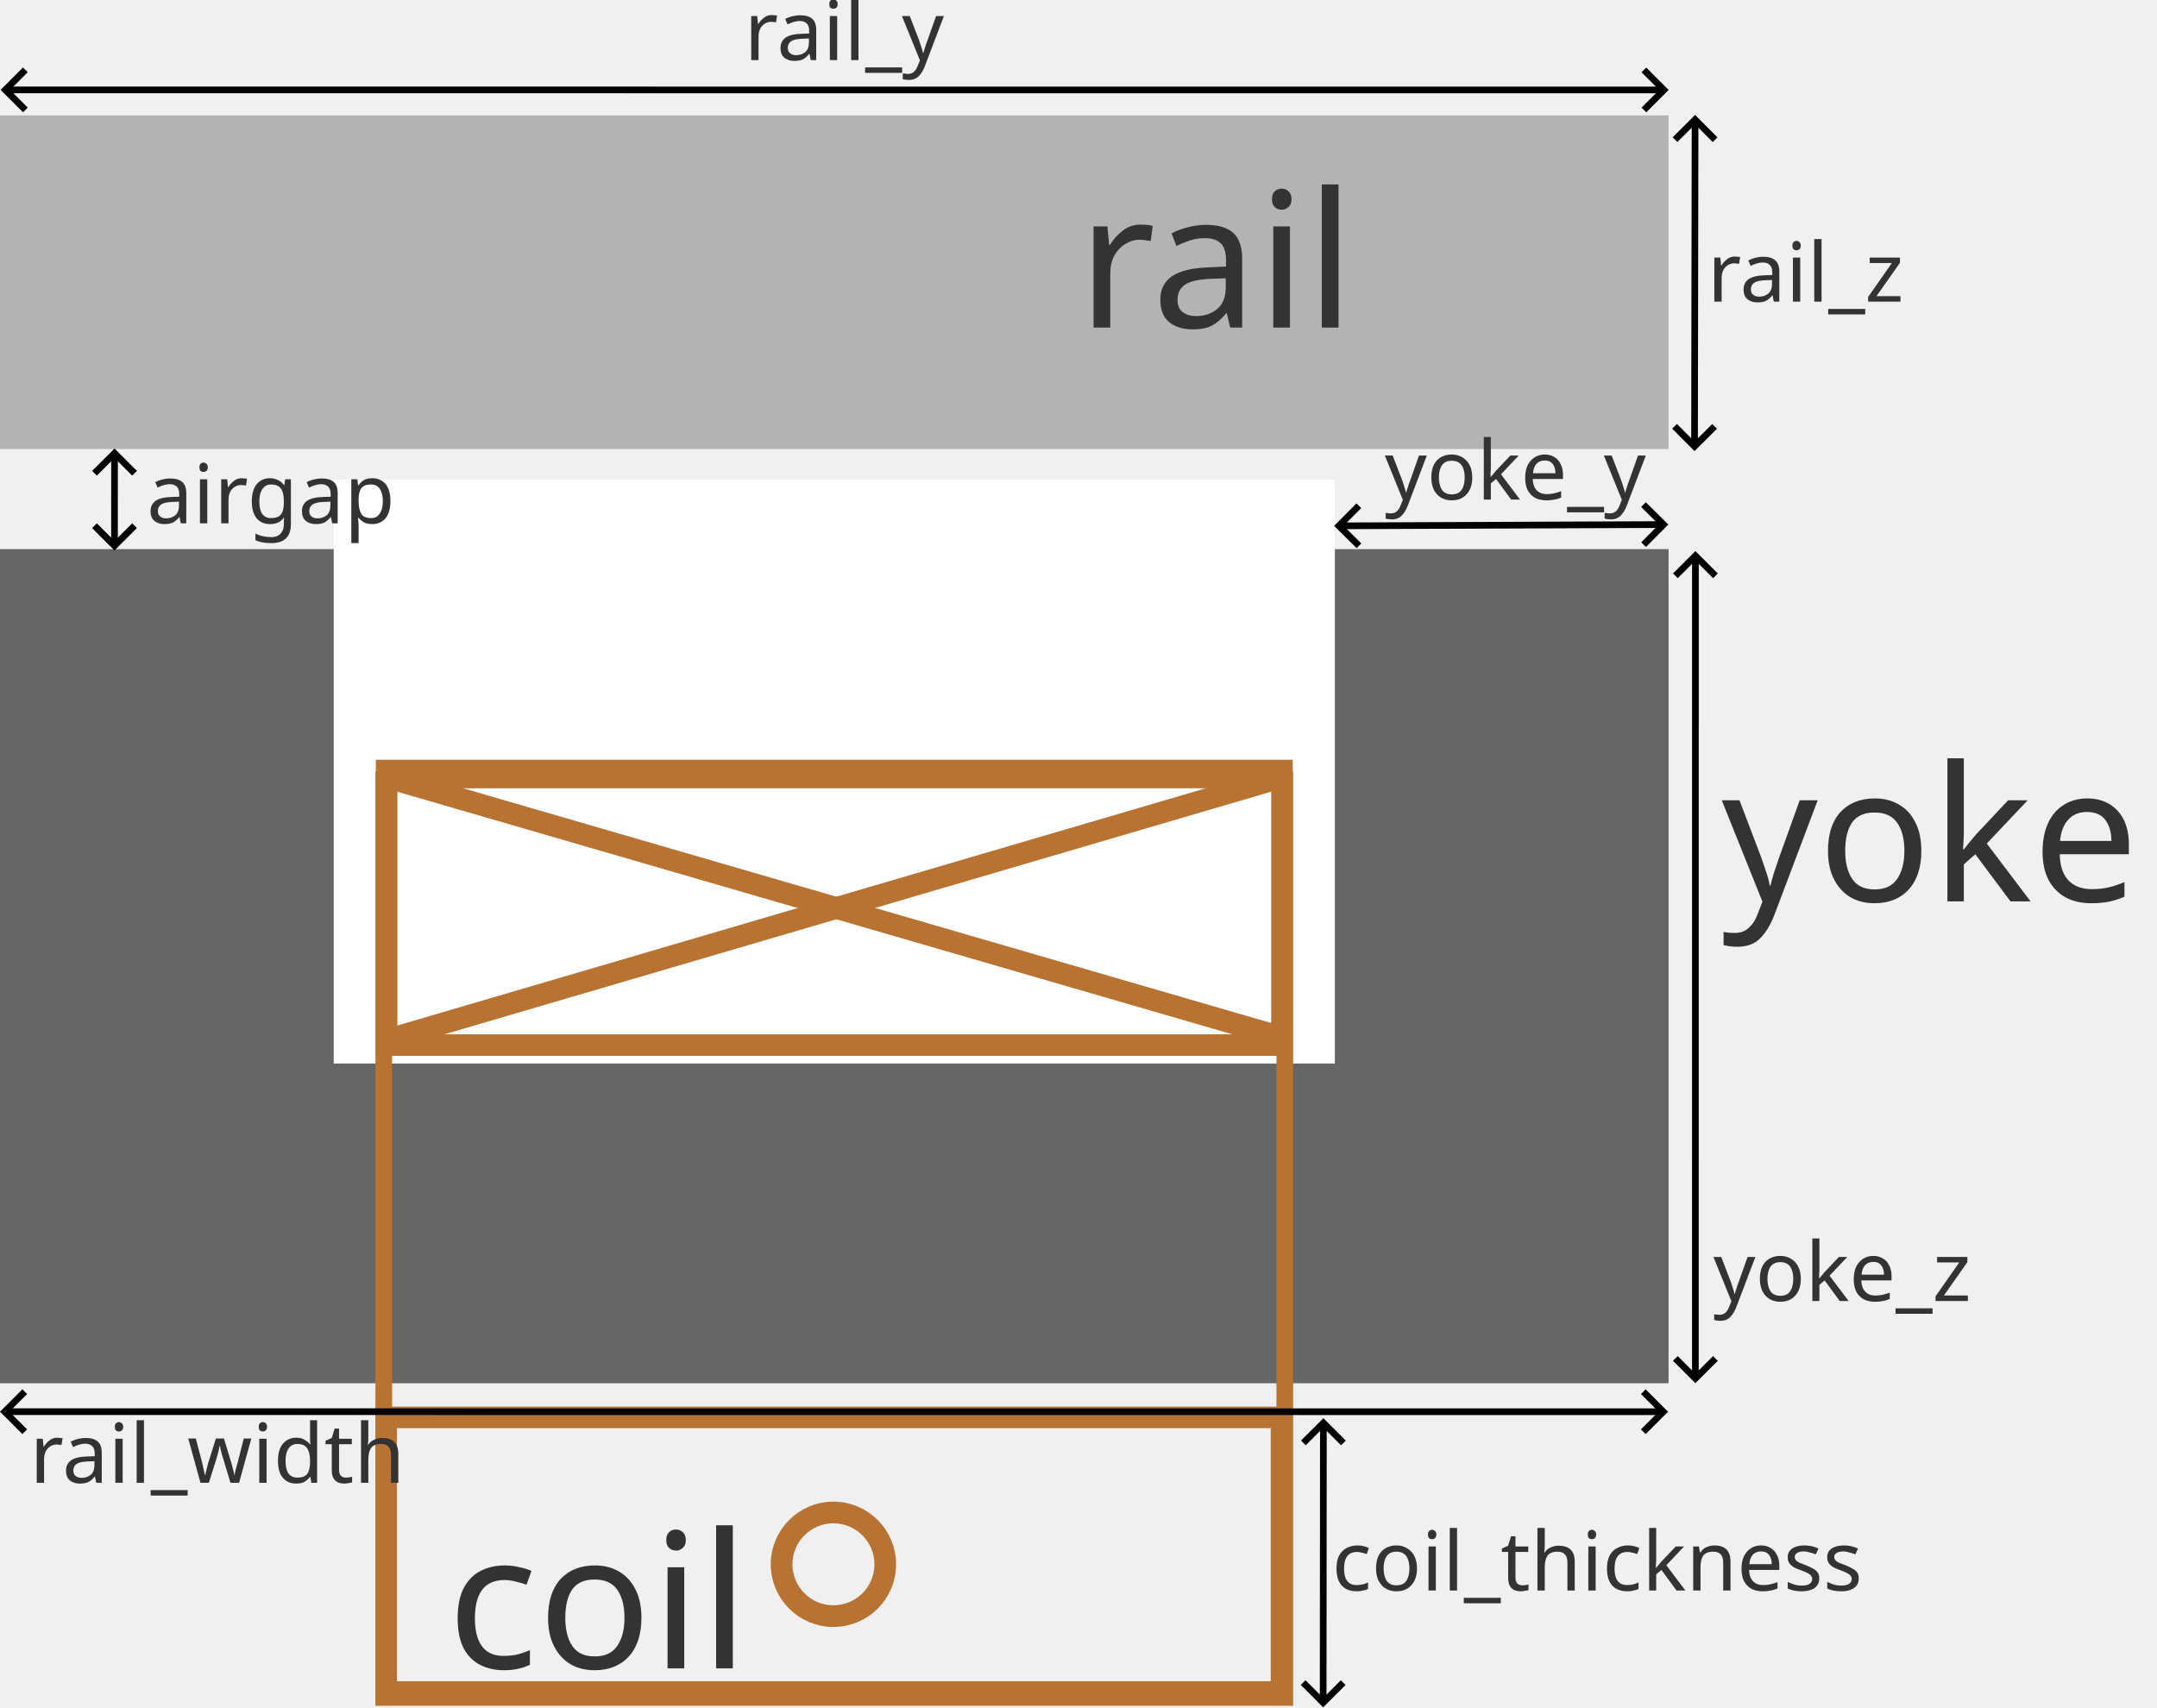
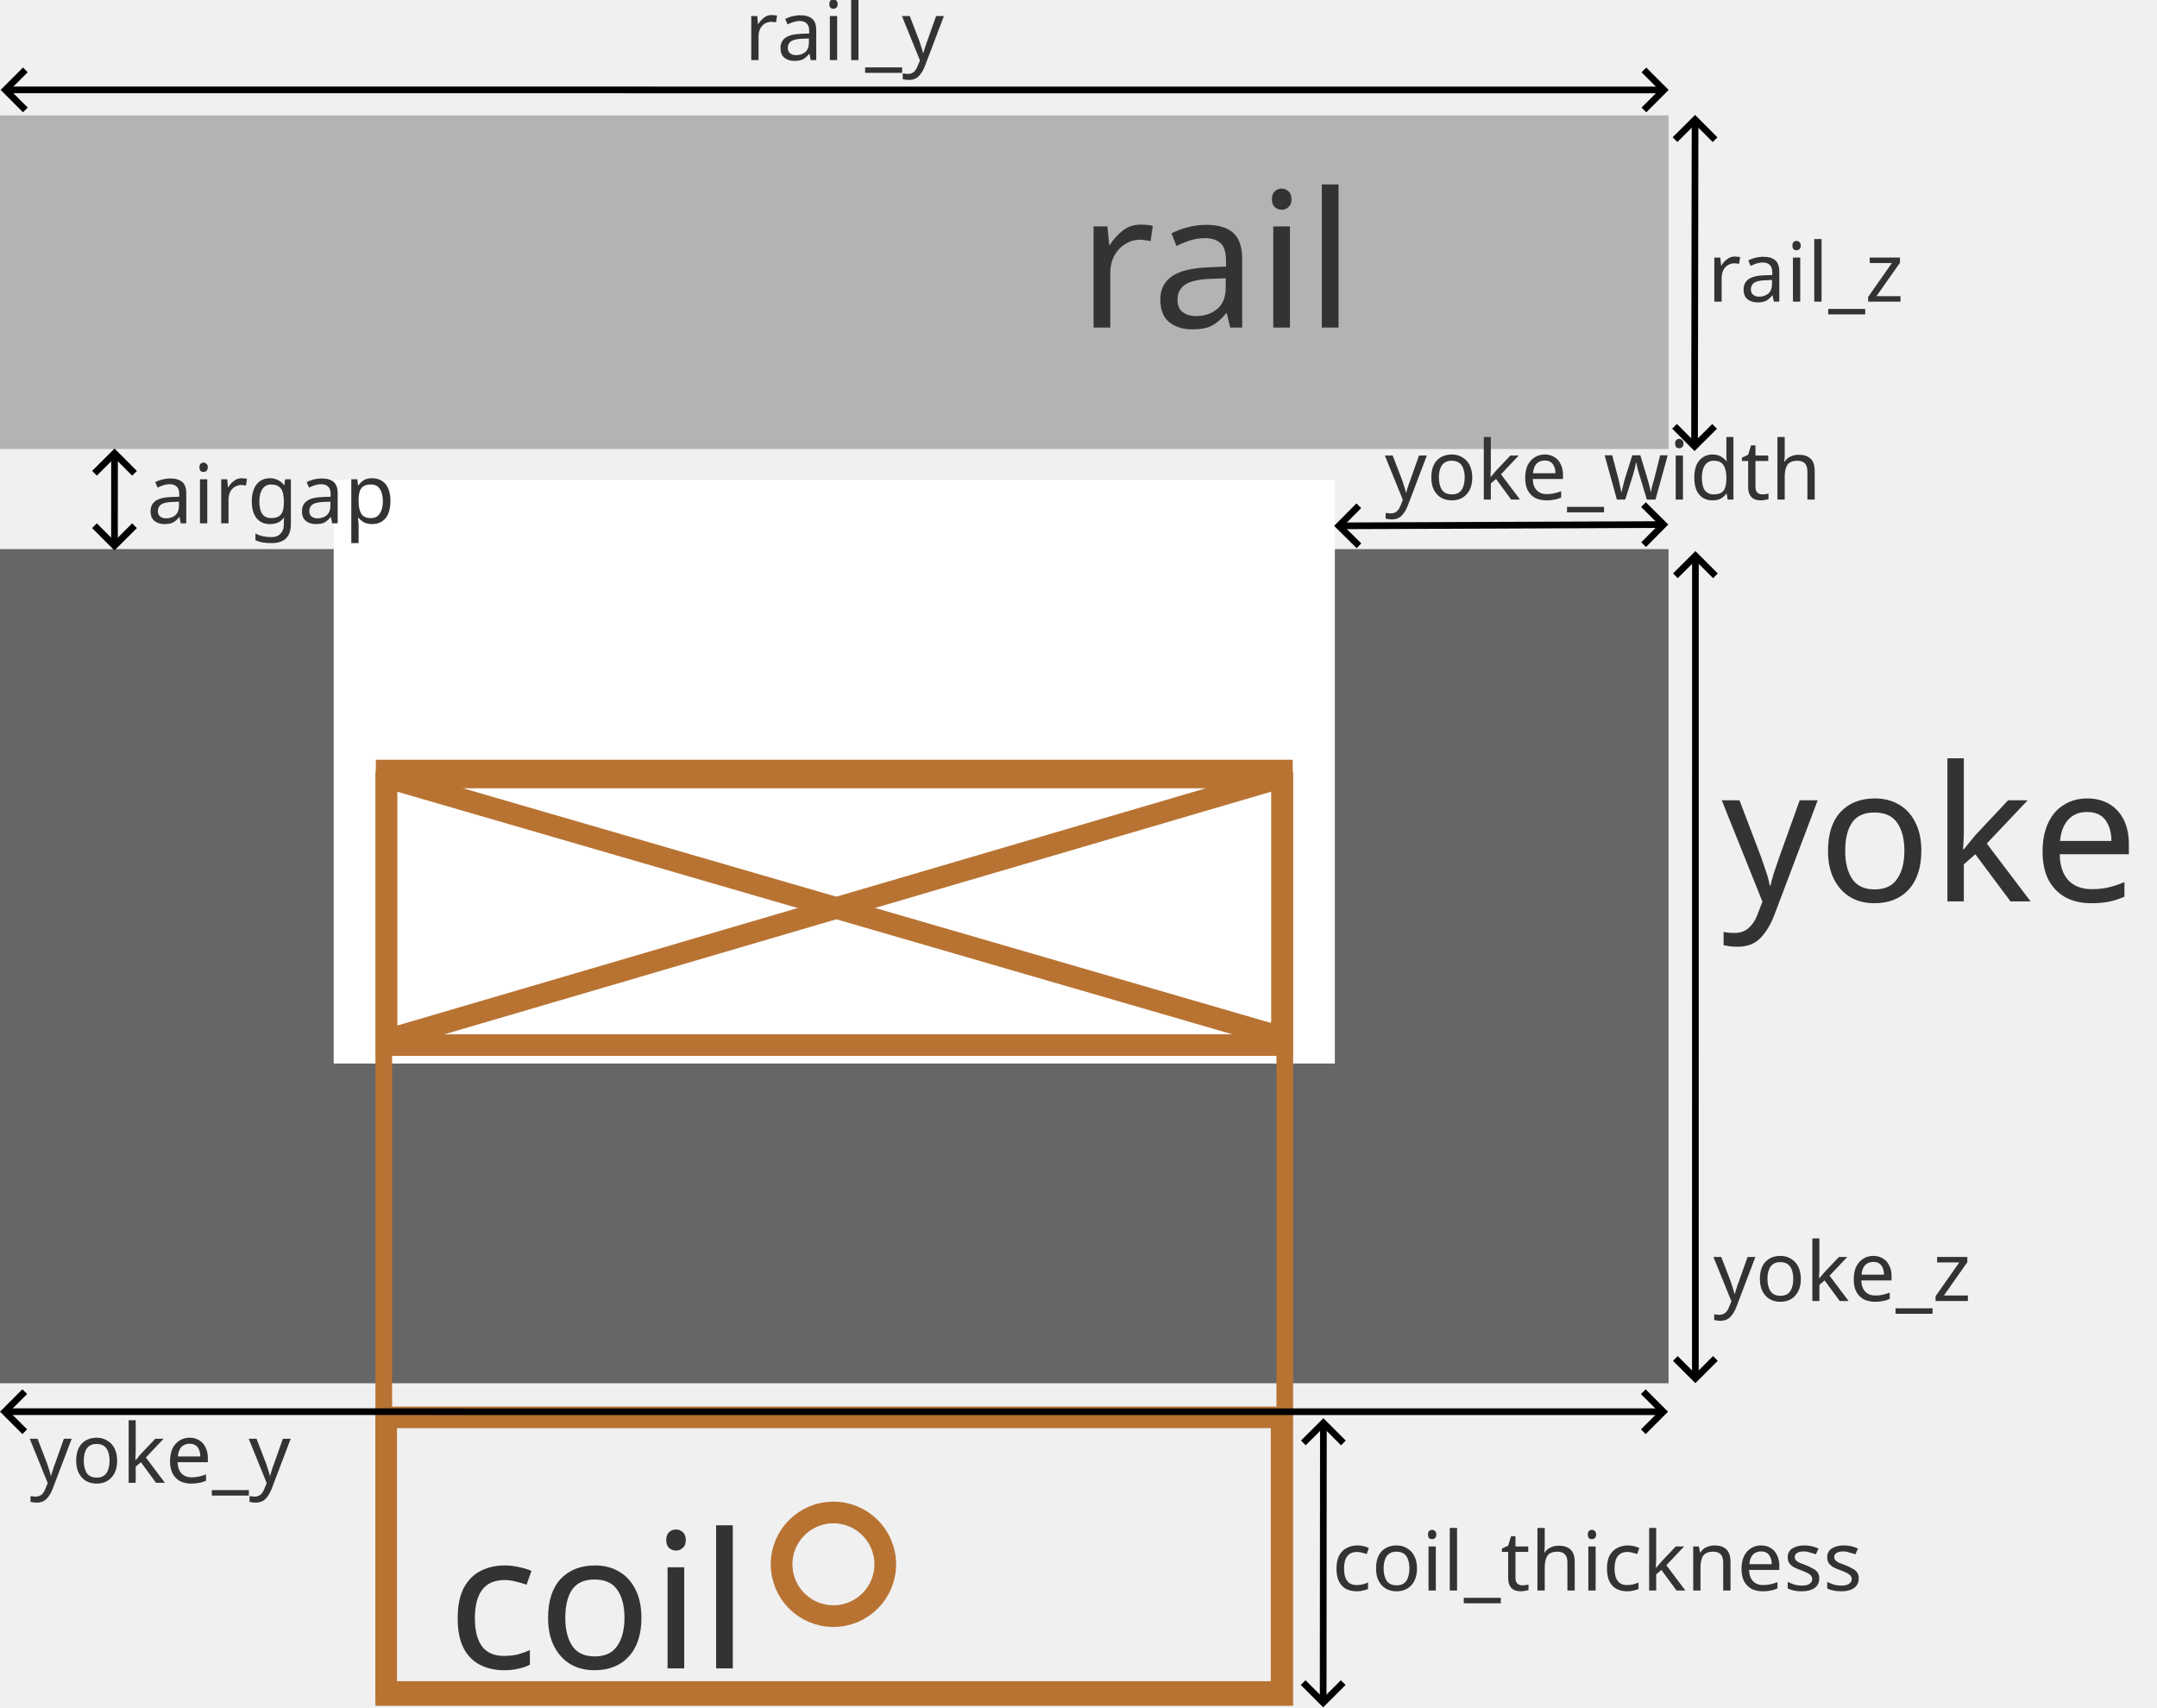
<svg xmlns="http://www.w3.org/2000/svg" xmlns:xlink="http://www.w3.org/1999/xlink" width="129.272mm" height="102.345mm" viewBox="0 0 129.272 102.345" version="1.1" id="svg1">
  <defs id="defs1">
    <pattern xlink:href="#pattern6531" id="pattern22" patternTransform="matrix(0.9854786,0,0,1.000554,1067.016,390.4234)" />
    <pattern patternUnits="userSpaceOnUse" width="86.805" height="86.805" patternTransform="translate(1081.412,390.2657)" id="pattern6531">
      <rect style="opacity:1;fill:none;stroke:#000000;stroke-width:1;stroke-linecap:square;stroke-linejoin:miter;stroke-dasharray:none;paint-order:stroke markers fill;stop-color:#000000" id="rect5696-4" width="85.805" height="85.805" x="0.5" y="0.5" />
      <ellipse style="opacity:1;fill:none;stroke:#000000;stroke-width:1;stroke-linecap:square;stroke-linejoin:miter;stroke-dasharray:none;paint-order:stroke markers fill;stop-color:#000000" id="path6529" cx="43.403" cy="43.403" rx="42.903" ry="42.903" />
    </pattern>
    <linearGradient id="swatch16">
      <stop style="stop-color:#000000;stop-opacity:1;" offset="0" id="stop16" />
    </linearGradient>
    <clipPath clipPathUnits="userSpaceOnUse" id="clipPath27">
      <rect style="fill:none;stroke:#000000;stroke-width:1;stroke-linecap:butt;stroke-linejoin:bevel;paint-order:stroke markers fill;stop-color:#000000" id="rect28-6" width="46.161" height="39.922" x="86.574" y="420.063" />
    </clipPath>
    <clipPath clipPathUnits="userSpaceOnUse" id="clipPath15">
      <rect style="fill:none;stroke:#000000;stroke-linecap:butt;stroke-linejoin:bevel;paint-order:stroke markers fill;stop-color:#000000" id="rect15-7" width="45.034" height="38.956" x="262.483" y="121.001" />
    </clipPath>
    <linearGradient id="swatch7">
      <stop style="stop-color:#000000;stop-opacity:1;" offset="0" id="stop8" />
    </linearGradient>
    <linearGradient id="swatch1">
      <stop style="stop-color:#de8787;stop-opacity:1;" offset="0" id="stop1" />
    </linearGradient>
    <marker style="overflow:visible" id="marker5" refX="0" refY="0" orient="auto-start-reverse" markerWidth="1" markerHeight="1" viewBox="0 0 1 1" preserveAspectRatio="xMidYMid">
      <path style="fill:none;stroke:context-stroke;stroke-width:1;stroke-linecap:butt" d="M 3,-3 0,0 3,3" transform="rotate(180,0.125,0)" id="path5" />
    </marker>
    <marker style="overflow:visible" id="marker7" refX="0" refY="0" orient="auto-start-reverse" markerWidth="1" markerHeight="1" viewBox="0 0 1 1" preserveAspectRatio="xMidYMid">
      <path style="fill:none;stroke:context-stroke;stroke-width:1;stroke-linecap:butt" d="M 3,-3 0,0 3,3" transform="rotate(180,0.125,0)" id="path7" />
    </marker>
    <marker style="overflow:visible" id="marker5-1" refX="0" refY="0" orient="auto-start-reverse" markerWidth="1" markerHeight="1" viewBox="0 0 1 1" preserveAspectRatio="xMidYMid">
      <path style="fill:none;stroke:context-stroke;stroke-width:1;stroke-linecap:butt" d="M 3,-3 0,0 3,3" transform="rotate(180,0.125,0)" id="path5-5" />
    </marker>
    <marker style="overflow:visible" id="marker7-5" refX="0" refY="0" orient="auto-start-reverse" markerWidth="1" markerHeight="1" viewBox="0 0 1 1" preserveAspectRatio="xMidYMid">
      <path style="fill:none;stroke:context-stroke;stroke-width:1;stroke-linecap:butt" d="M 3,-3 0,0 3,3" transform="rotate(180,0.125,0)" id="path7-4" />
    </marker>
    <marker style="overflow:visible" id="marker5-3" refX="0" refY="0" orient="auto-start-reverse" markerWidth="1" markerHeight="1" viewBox="0 0 1 1" preserveAspectRatio="xMidYMid">
      <path style="fill:none;stroke:context-stroke;stroke-width:1;stroke-linecap:butt" d="M 3,-3 0,0 3,3" transform="rotate(180,0.125,0)" id="path5-7" />
    </marker>
    <marker style="overflow:visible" id="marker7-4" refX="0" refY="0" orient="auto-start-reverse" markerWidth="1" markerHeight="1" viewBox="0 0 1 1" preserveAspectRatio="xMidYMid">
      <path style="fill:none;stroke:context-stroke;stroke-width:1;stroke-linecap:butt" d="M 3,-3 0,0 3,3" transform="rotate(180,0.125,0)" id="path7-5" />
    </marker>
    <marker style="overflow:visible" id="marker5-8" refX="0" refY="0" orient="auto-start-reverse" markerWidth="1" markerHeight="1" viewBox="0 0 1 1" preserveAspectRatio="xMidYMid">
      <path style="fill:none;stroke:context-stroke;stroke-width:1;stroke-linecap:butt" d="M 3,-3 0,0 3,3" transform="rotate(180,0.125,0)" id="path5-4" />
    </marker>
    <marker style="overflow:visible" id="marker7-3" refX="0" refY="0" orient="auto-start-reverse" markerWidth="1" markerHeight="1" viewBox="0 0 1 1" preserveAspectRatio="xMidYMid">
      <path style="fill:none;stroke:context-stroke;stroke-width:1;stroke-linecap:butt" d="M 3,-3 0,0 3,3" transform="rotate(180,0.125,0)" id="path7-1" />
    </marker>
    <marker style="overflow:visible" id="marker5-8-9" refX="0" refY="0" orient="auto-start-reverse" markerWidth="1" markerHeight="1" viewBox="0 0 1 1" preserveAspectRatio="xMidYMid">
      <path style="fill:none;stroke:context-stroke;stroke-width:1;stroke-linecap:butt" d="M 3,-3 0,0 3,3" transform="rotate(180,0.125,0)" id="path5-4-5" />
    </marker>
    <marker style="overflow:visible" id="marker7-3-0" refX="0" refY="0" orient="auto-start-reverse" markerWidth="1" markerHeight="1" viewBox="0 0 1 1" preserveAspectRatio="xMidYMid">
      <path style="fill:none;stroke:context-stroke;stroke-width:1;stroke-linecap:butt" d="M 3,-3 0,0 3,3" transform="rotate(180,0.125,0)" id="path7-1-4" />
    </marker>
    <marker style="overflow:visible" id="marker5-8-9-0" refX="0" refY="0" orient="auto-start-reverse" markerWidth="1" markerHeight="1" viewBox="0 0 1 1" preserveAspectRatio="xMidYMid">
      <path style="fill:none;stroke:context-stroke;stroke-width:1;stroke-linecap:butt" d="M 3,-3 0,0 3,3" transform="rotate(180,0.125,0)" id="path5-4-5-9" />
    </marker>
    <marker style="overflow:visible" id="marker7-3-0-1" refX="0" refY="0" orient="auto-start-reverse" markerWidth="1" markerHeight="1" viewBox="0 0 1 1" preserveAspectRatio="xMidYMid">
      <path style="fill:none;stroke:context-stroke;stroke-width:1;stroke-linecap:butt" d="M 3,-3 0,0 3,3" transform="rotate(180,0.125,0)" id="path7-1-4-7" />
    </marker>
    <marker style="overflow:visible" id="marker5-8-3" refX="0" refY="0" orient="auto-start-reverse" markerWidth="1" markerHeight="1" viewBox="0 0 1 1" preserveAspectRatio="xMidYMid">
      <path style="fill:none;stroke:context-stroke;stroke-width:1;stroke-linecap:butt" d="M 3,-3 0,0 3,3" transform="rotate(180,0.125,0)" id="path5-4-9" />
    </marker>
    <marker style="overflow:visible" id="marker7-3-08" refX="0" refY="0" orient="auto-start-reverse" markerWidth="1" markerHeight="1" viewBox="0 0 1 1" preserveAspectRatio="xMidYMid">
      <path style="fill:none;stroke:context-stroke;stroke-width:1;stroke-linecap:butt" d="M 3,-3 0,0 3,3" transform="rotate(180,0.125,0)" id="path7-1-8" />
    </marker>
  </defs>
  <g id="layer1" transform="translate(-39.99998,-51.2484)">
    <rect style="fill:#b3b3b3;stroke-width:0.187" id="rect1" width="100" height="20" x="40" y="58.165" />
    <rect style="fill:#666666;stroke-width:0.234" id="rect3" width="100" height="50" x="40" y="84.165" />
    <rect style="fill:#ffffff;stroke-width:0.35" id="rect2" width="60" height="35" x="60" y="80" />
    <rect style="opacity:1;fill:none;fill-opacity:1;stroke:#b87333;stroke-width:1;stroke-dasharray:none;stroke-opacity:1" id="rect4" width="54" height="55" x="63" y="98" />
    <rect style="fill:url(#pattern22);stroke:#b87333;stroke-width:1.291;stroke-dasharray:none;stroke-opacity:1" id="rect4-3" width="53.66" height="16.46" x="63.17" y="97.435" />
    <rect style="fill:none;fill-opacity:1;stroke:#b87333;stroke-width:1.291;stroke-dasharray:none;stroke-opacity:1" id="rect4-3-1" width="53.66" height="16.46" x="63.145" y="136.211" />
    <text xml:space="preserve" style="font-style:normal;font-variant:normal;font-weight:normal;font-stretch:normal;font-size:11.289px;font-family:'Adwaita Sans';-inkscape-font-specification:'Adwaita Sans';text-align:start;writing-mode:lr-tb;direction:ltr;text-anchor:start;fill:#333333;stroke-width:0.265" x="104.586" y="70.879" id="text9">
      <tspan id="tspan9" style="font-style:normal;font-variant:normal;font-weight:normal;font-stretch:normal;font-size:11.289px;font-family:NewComputerModern;-inkscape-font-specification:NewComputerModern;stroke-width:0.265" x="104.586" y="70.879">rail</tspan>
    </text>
    <text xml:space="preserve" style="font-style:normal;font-variant:normal;font-weight:normal;font-stretch:normal;font-size:11.289px;font-family:'Adwaita Sans';-inkscape-font-specification:'Adwaita Sans';text-align:start;writing-mode:lr-tb;direction:ltr;text-anchor:start;fill:#333333;stroke-width:0.265" x="143.171" y="105.281" id="text10">
      <tspan id="tspan10" style="font-style:normal;font-variant:normal;font-weight:normal;font-stretch:normal;font-size:11.289px;font-family:NewComputerModern;-inkscape-font-specification:NewComputerModern;stroke-width:0.265" x="143.171" y="105.281">yoke  </tspan>
    </text>
    <text xml:space="preserve" style="font-style:normal;font-variant:normal;font-weight:normal;font-stretch:normal;font-size:11.289px;font-family:'Adwaita Sans';-inkscape-font-specification:'Adwaita Sans';text-align:start;writing-mode:lr-tb;direction:ltr;text-anchor:start;fill:#333333;stroke-width:0.265" x="66.804" y="151.256" id="text11">
      <tspan id="tspan11" style="font-style:normal;font-variant:normal;font-weight:normal;font-stretch:normal;font-family:NewComputerModern;-inkscape-font-specification:NewComputerModern;stroke-width:0.265" x="66.804" y="151.256">coil</tspan>
    </text>
    <path style="opacity:1;fill:none;stroke:#b87333;stroke-width:1.3;stroke-dasharray:none;stroke-opacity:1" d="M 63.085,97.82 117.243,113.556" id="path22" />
    <path style="opacity:1;fill:none;stroke:#b87333;stroke-width:1.3;stroke-dasharray:none;stroke-opacity:1" d="M 63.005,113.636 117.163,97.74" id="path23" />
    <circle style="opacity:1;fill:none;stroke:#b87333;stroke-width:1.3;stroke-dasharray:none;stroke-opacity:1" id="path24" cx="89.948" cy="145.018" r="3.106" />
    <text xml:space="preserve" style="font-size:1.411px;font-family:'DejaVu Sans';-inkscape-font-specification:'DejaVu Sans, Normal';writing-mode:lr-tb;direction:ltr;fill:#b3b3b3;stroke:#b87333;stroke-width:1.3" x="72.376" y="51.157" id="text1">
      <tspan id="tspan1" style="stroke-width:1.3" x="72.376" y="51.157" />
    </text>
    <path style="fill:#000000;stroke:#000000;stroke-width:0.4;stroke-dasharray:none;stroke-opacity:1;marker-start:url(#marker5);marker-end:url(#marker7)" d="m 40.42,56.637 99.202,0.003" id="path6" />
    <path style="fill:#000000;stroke:#000000;stroke-width:0.4;stroke-dasharray:none;stroke-opacity:1;marker-start:url(#marker5-3);marker-end:url(#marker7-4)" d="m 120.34,82.769 19.26,-0.077" id="path6-4" />
    <path style="fill:#000000;stroke:#000000;stroke-width:0.4;stroke-dasharray:none;stroke-opacity:1;marker-start:url(#marker5-1);marker-end:url(#marker7-5)" d="m 40.383,135.869 99.202,0.003" id="path6-5" />
    <text xml:space="preserve" style="font-size:1.411px;font-family:'DejaVu Sans';-inkscape-font-specification:'DejaVu Sans, Normal';writing-mode:lr-tb;direction:ltr;fill:#b3b3b3;stroke:#b87333;stroke-width:1.3" x="80.347" y="48.627" id="text2">
      <tspan id="tspan2" style="stroke-width:1.3" x="80.347" y="48.627" />
    </text>
    <text xml:space="preserve" style="font-style:normal;font-variant:normal;font-weight:normal;font-stretch:normal;font-size:4.939px;font-family:NewComputerModern;-inkscape-font-specification:NewComputerModern;text-align:start;writing-mode:lr-tb;direction:ltr;text-anchor:start;fill:#333333;stroke-width:0.265" x="84.602" y="54.851" id="text9-0">
      <tspan id="tspan9-9" style="font-style:normal;font-variant:normal;font-weight:normal;font-stretch:normal;font-size:4.939px;font-family:NewComputerModern;-inkscape-font-specification:NewComputerModern;stroke-width:0.265" x="84.602" y="54.851">rail_y</tspan>
    </text>
    <text xml:space="preserve" style="font-style:normal;font-variant:normal;font-weight:normal;font-stretch:normal;font-size:4.939px;font-family:'Adwaita Sans';-inkscape-font-specification:'Adwaita Sans';text-align:start;writing-mode:lr-tb;direction:ltr;text-anchor:start;fill:#333333;stroke-width:0.265" x="41.78" y="140.13" id="text9-0-3">
-       <tspan id="tspan9-9-7" style="font-style:normal;font-variant:normal;font-weight:normal;font-stretch:normal;font-size:4.939px;font-family:NewComputerModern;-inkscape-font-specification:NewComputerModern;stroke-width:0.265" x="41.78" y="140.13">rail_width</tspan>
+       <tspan id="tspan9-9-7" style="font-style:normal;font-variant:normal;font-weight:normal;font-stretch:normal;font-size:4.939px;font-family:NewComputerModern;-inkscape-font-specification:NewComputerModern;stroke-width:0.265" x="41.78" y="140.13">yoke_y</tspan>
    </text>
    <text xml:space="preserve" style="font-style:normal;font-variant:normal;font-weight:normal;font-stretch:normal;font-size:4.939px;font-family:'Adwaita Sans';-inkscape-font-specification:'Adwaita Sans';text-align:start;writing-mode:lr-tb;direction:ltr;text-anchor:start;fill:#333333;stroke-width:0.265" x="122.996" y="81.196" id="text9-0-0">
-       <tspan id="tspan9-9-78" style="font-style:normal;font-variant:normal;font-weight:normal;font-stretch:normal;font-size:4.939px;font-family:NewComputerModern;-inkscape-font-specification:NewComputerModern;stroke-width:0.265" x="122.996" y="81.196">yoke_y</tspan>
+       <tspan id="tspan9-9-78" style="font-style:normal;font-variant:normal;font-weight:normal;font-stretch:normal;font-size:4.939px;font-family:NewComputerModern;-inkscape-font-specification:NewComputerModern;stroke-width:0.265" x="122.996" y="81.196">yoke_width</tspan>
    </text>
    <text xml:space="preserve" style="font-style:normal;font-variant:normal;font-weight:normal;font-stretch:normal;font-size:4.939px;font-family:'Adwaita Sans';-inkscape-font-specification:'Adwaita Sans';text-align:start;writing-mode:lr-tb;direction:ltr;text-anchor:start;fill:#333333;stroke-width:0.265" x="48.788" y="82.615" id="text9-0-0-6">
      <tspan id="tspan9-9-78-1" style="font-style:normal;font-variant:normal;font-weight:normal;font-stretch:normal;font-size:4.939px;font-family:NewComputerModern;-inkscape-font-specification:NewComputerModern;stroke-width:0.265" x="48.788" y="82.615">airgap</tspan>
    </text>
    <text xml:space="preserve" style="font-size:4.939px;font-family:'DejaVu Sans';-inkscape-font-specification:'DejaVu Sans, Normal';writing-mode:lr-tb;direction:ltr;fill:#b3b3b3;stroke:#b87333;stroke-width:0.4;stroke-dasharray:none" x="145.358" y="76.209" id="text5">
      <tspan id="tspan5" style="stroke-width:0.4" x="145.358" y="76.209" />
    </text>
    <path style="fill:#000000;stroke:#000000;stroke-width:0.4;stroke-dasharray:none;stroke-opacity:1;marker-start:url(#marker5-8);marker-end:url(#marker7-3)" d="m 141.609,84.665 -0.003,49.114" id="path6-2" />
    <text xml:space="preserve" style="font-style:normal;font-variant:normal;font-weight:normal;font-stretch:normal;font-size:4.939px;font-family:'Adwaita Sans';-inkscape-font-specification:'Adwaita Sans';text-align:start;writing-mode:lr-tb;direction:ltr;text-anchor:start;fill:#333333;stroke-width:0.265" x="142.687" y="129.233" id="text9-0-0-2">
      <tspan id="tspan9-9-78-6" style="font-style:normal;font-variant:normal;font-weight:normal;font-stretch:normal;font-size:4.939px;font-family:NewComputerModern;-inkscape-font-specification:NewComputerModern;stroke-width:0.265" x="142.687" y="129.233">yoke_z</tspan>
    </text>
    <path style="fill:#000000;stroke:#000000;stroke-width:0.4;stroke-dasharray:none;stroke-opacity:1;marker-start:url(#marker5-8-9);marker-end:url(#marker7-3-0)" d="m 141.588,58.521 -0.032,19.384" id="path6-2-1" />
    <text xml:space="preserve" style="font-style:normal;font-variant:normal;font-weight:normal;font-stretch:normal;font-size:4.939px;font-family:'Adwaita Sans';-inkscape-font-specification:'Adwaita Sans';text-align:start;writing-mode:lr-tb;direction:ltr;text-anchor:start;fill:#333333;stroke-width:0.265" x="142.321" y="69.329" id="text9-0-0-2-5">
      <tspan id="tspan9-9-78-6-9" style="font-style:normal;font-variant:normal;font-weight:normal;font-stretch:normal;font-size:4.939px;font-family:NewComputerModern;-inkscape-font-specification:NewComputerModern;stroke-width:0.265" x="142.321" y="69.329">rail_z</tspan>
    </text>
    <path style="fill:#000000;stroke:#000000;stroke-width:0.4;stroke-dasharray:none;stroke-opacity:1;marker-start:url(#marker5-8-9-0);marker-end:url(#marker7-3-0-1)" d="m 119.313,136.643 -0.014,16.567" id="path6-2-1-1" />
    <text xml:space="preserve" style="font-style:normal;font-variant:normal;font-weight:normal;font-stretch:normal;font-size:4.939px;font-family:'Adwaita Sans';-inkscape-font-specification:'Adwaita Sans';text-align:start;writing-mode:lr-tb;direction:ltr;text-anchor:start;fill:#333333;stroke-width:0.265" x="119.832" y="146.588" id="text9-0-0-2-6">
      <tspan id="tspan9-9-78-6-7" style="font-style:normal;font-variant:normal;font-weight:normal;font-stretch:normal;font-size:4.939px;font-family:NewComputerModern;-inkscape-font-specification:NewComputerModern;stroke-width:0.265" x="119.832" y="146.588">coil_thickness</tspan>
    </text>
    <path style="fill:#000000;stroke:#000000;stroke-width:0.4;stroke-dasharray:none;stroke-opacity:1;marker-start:url(#marker5-8-3);marker-end:url(#marker7-3-08)" d="m 46.864,78.518 -0.003,5.343" id="path6-2-9" />
  </g>
</svg>
